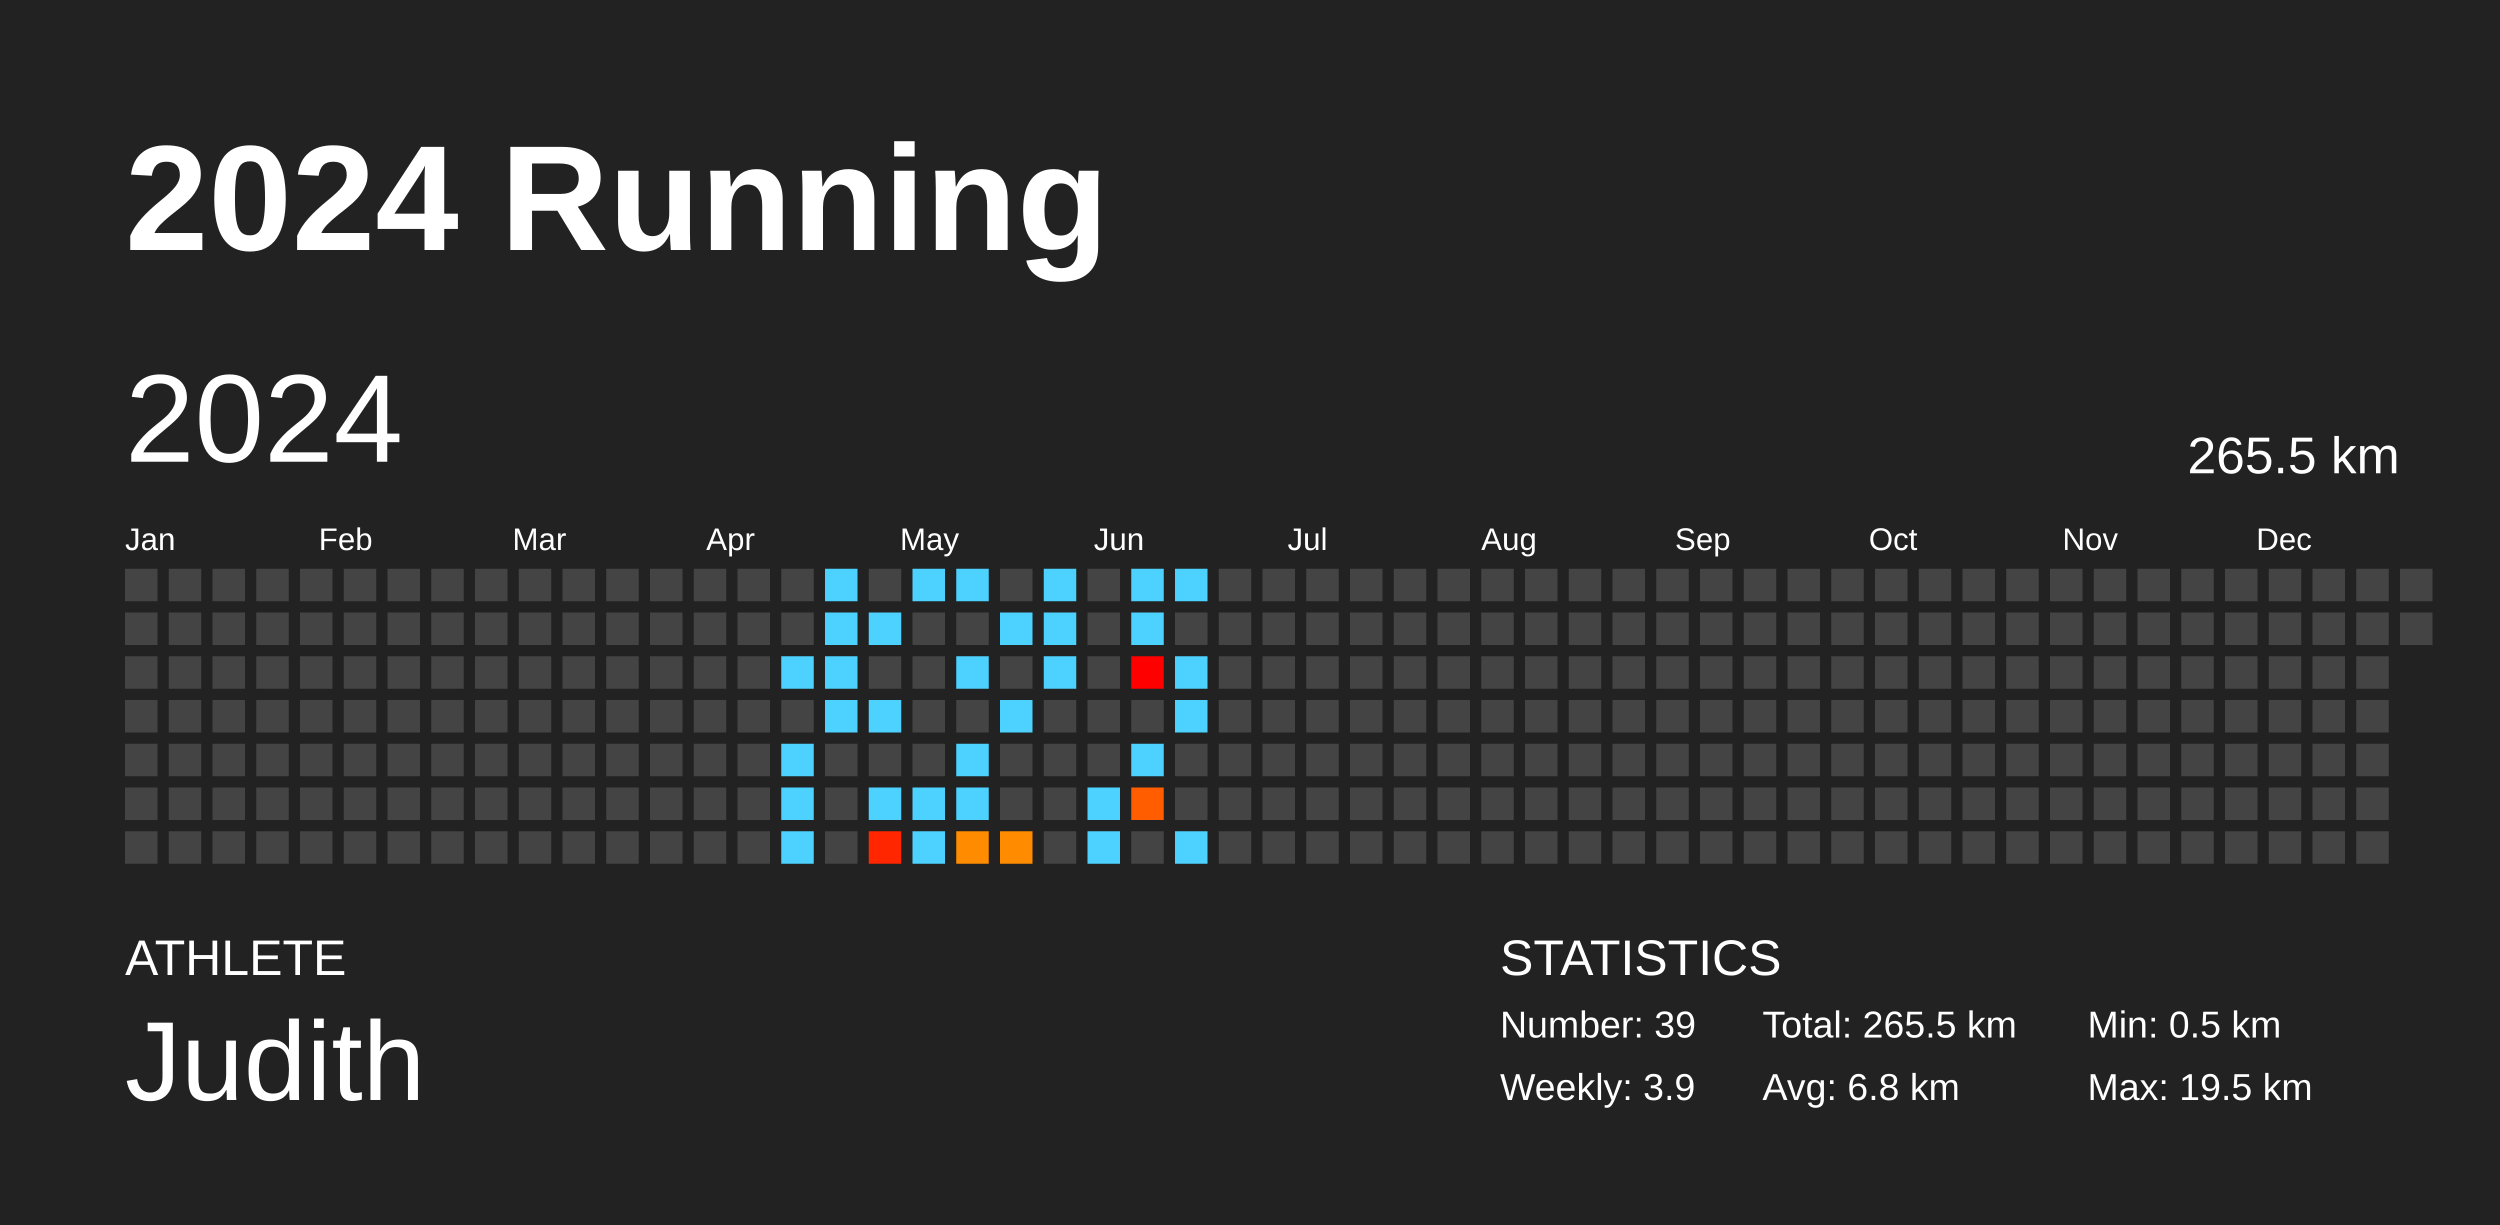
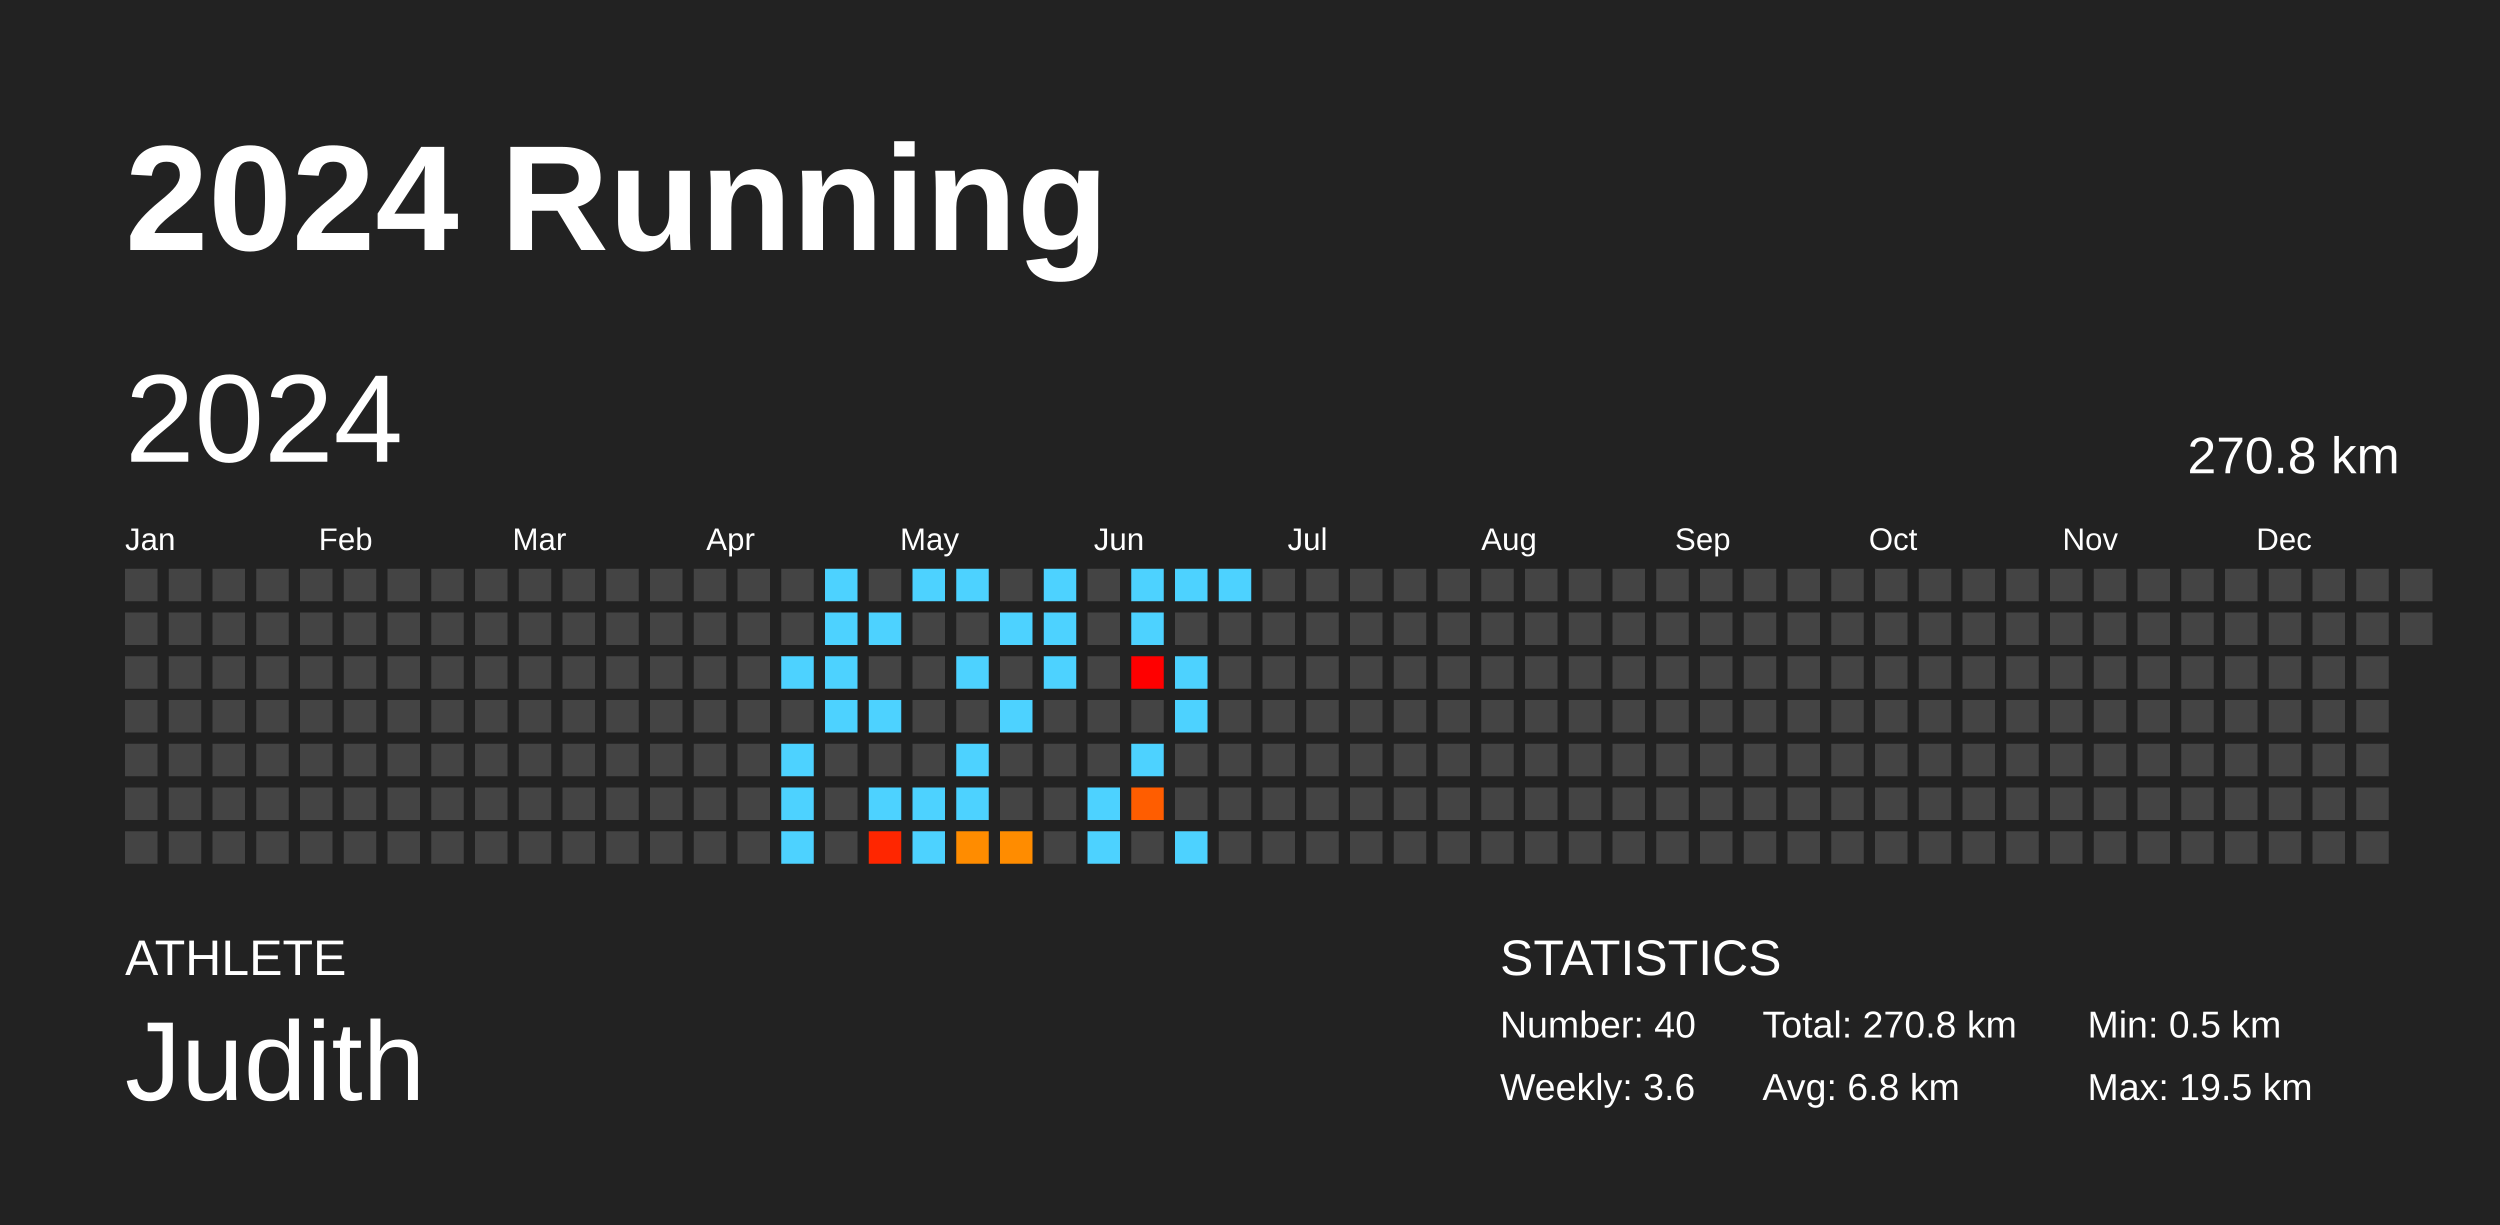
<svg xmlns="http://www.w3.org/2000/svg" baseProfile="full" height="98mm" version="1.1" viewBox="0,0,200,98" width="200mm">
  <defs />
  <rect fill="#222222" height="98" width="200" x="0" y="0" />
  <text fill="#FFFFFF" style="font-size:12px; font-family:Arial; font-weight:bold;" x="10" y="20">2024 Running</text>
  <text fill="#FFFFFF" style="font-size:4px; font-family:Arial" x="10" y="78">ATHLETE</text>
  <text fill="#FFFFFF" style="font-size:9px; font-family:Arial" x="10" y="88">Judith</text>
  <text fill="#FFFFFF" style="font-size:4px; font-family:Arial" x="120" y="78">STATISTICS</text>
-   <text fill="#FFFFFF" style="font-size:3px; font-family:Arial" x="120" y="83">Number: 39</text>
-   <text fill="#FFFFFF" style="font-size:3px; font-family:Arial" x="120" y="88">Weekly: 3.9</text>
-   <text fill="#FFFFFF" style="font-size:3px; font-family:Arial" x="141" y="83">Total: 265.5 km</text>
+   <text fill="#FFFFFF" style="font-size:3px; font-family:Arial" x="120" y="83">Number: 40</text>
+   <text fill="#FFFFFF" style="font-size:3px; font-family:Arial" x="120" y="88">Weekly: 3.6</text>
+   <text fill="#FFFFFF" style="font-size:3px; font-family:Arial" x="141" y="83">Total: 270.8 km</text>
  <text fill="#FFFFFF" style="font-size:3px; font-family:Arial" x="141" y="88">Avg: 6.8 km</text>
  <text fill="#FFFFFF" style="font-size:3px; font-family:Arial" x="167" y="83">Min: 0.5 km</text>
  <text fill="#FFFFFF" style="font-size:3px; font-family:Arial" x="167" y="88">Max: 19.5 km</text>
  <text dominant-baseline="hanging" fill="#FFFFFF" style="font-size:10.0px; font-family:Arial;" x="10" y="30">2024</text>
-   <text dominant-baseline="hanging" fill="#FFFFFF" style="font-size:4.125px; font-family:Arial;" x="175" y="35">265.5 km</text>
+   <text dominant-baseline="hanging" fill="#FFFFFF" style="font-size:4.125px; font-family:Arial;" x="175" y="35">270.8 km</text>
  <text fill="#FFFFFF" style="font-size:2.5px; font-family:Arial" x="10.0" y="44">Jan</text>
  <text fill="#FFFFFF" style="font-size:2.5px; font-family:Arial" x="25.5" y="44">Feb</text>
  <text fill="#FFFFFF" style="font-size:2.5px; font-family:Arial" x="41.0" y="44">Mar</text>
  <text fill="#FFFFFF" style="font-size:2.5px; font-family:Arial" x="56.5" y="44">Apr</text>
  <text fill="#FFFFFF" style="font-size:2.5px; font-family:Arial" x="72.0" y="44">May</text>
  <text fill="#FFFFFF" style="font-size:2.5px; font-family:Arial" x="87.5" y="44">Jun</text>
  <text fill="#FFFFFF" style="font-size:2.5px; font-family:Arial" x="103.0" y="44">Jul</text>
  <text fill="#FFFFFF" style="font-size:2.5px; font-family:Arial" x="118.5" y="44">Aug</text>
  <text fill="#FFFFFF" style="font-size:2.5px; font-family:Arial" x="134.0" y="44">Sep</text>
  <text fill="#FFFFFF" style="font-size:2.5px; font-family:Arial" x="149.5" y="44">Oct</text>
  <text fill="#FFFFFF" style="font-size:2.5px; font-family:Arial" x="165.0" y="44">Nov</text>
  <text fill="#FFFFFF" style="font-size:2.5px; font-family:Arial" x="180.5" y="44">Dec</text>
  <rect fill="#444444" height="2.6" width="2.6" x="10.0" y="45.5" />
  <rect fill="#444444" height="2.6" width="2.6" x="10.0" y="49.0" />
  <rect fill="#444444" height="2.6" width="2.6" x="10.0" y="52.5" />
  <rect fill="#444444" height="2.6" width="2.6" x="10.0" y="56.0" />
  <rect fill="#444444" height="2.6" width="2.6" x="10.0" y="59.5" />
  <rect fill="#444444" height="2.6" width="2.6" x="10.0" y="63.0" />
  <rect fill="#444444" height="2.6" width="2.6" x="10.0" y="66.5" />
  <rect fill="#444444" height="2.6" width="2.6" x="13.5" y="45.5" />
  <rect fill="#444444" height="2.6" width="2.6" x="13.5" y="49.0" />
  <rect fill="#444444" height="2.6" width="2.6" x="13.5" y="52.5" />
  <rect fill="#444444" height="2.6" width="2.6" x="13.5" y="56.0" />
  <rect fill="#444444" height="2.6" width="2.6" x="13.5" y="59.5" />
  <rect fill="#444444" height="2.6" width="2.6" x="13.5" y="63.0" />
  <rect fill="#444444" height="2.6" width="2.6" x="13.5" y="66.5" />
  <rect fill="#444444" height="2.6" width="2.6" x="17.0" y="45.5" />
  <rect fill="#444444" height="2.6" width="2.6" x="17.0" y="49.0" />
  <rect fill="#444444" height="2.6" width="2.6" x="17.0" y="52.5" />
  <rect fill="#444444" height="2.6" width="2.6" x="17.0" y="56.0" />
  <rect fill="#444444" height="2.6" width="2.6" x="17.0" y="59.5" />
  <rect fill="#444444" height="2.6" width="2.6" x="17.0" y="63.0" />
  <rect fill="#444444" height="2.6" width="2.6" x="17.0" y="66.5" />
  <rect fill="#444444" height="2.6" width="2.6" x="20.5" y="45.5" />
  <rect fill="#444444" height="2.6" width="2.6" x="20.5" y="49.0" />
  <rect fill="#444444" height="2.6" width="2.6" x="20.5" y="52.5" />
  <rect fill="#444444" height="2.6" width="2.6" x="20.5" y="56.0" />
  <rect fill="#444444" height="2.6" width="2.6" x="20.5" y="59.5" />
  <rect fill="#444444" height="2.6" width="2.6" x="20.5" y="63.0" />
  <rect fill="#444444" height="2.6" width="2.6" x="20.5" y="66.5" />
  <rect fill="#444444" height="2.6" width="2.6" x="24.0" y="45.5" />
  <rect fill="#444444" height="2.6" width="2.6" x="24.0" y="49.0" />
  <rect fill="#444444" height="2.6" width="2.6" x="24.0" y="52.5" />
  <rect fill="#444444" height="2.6" width="2.6" x="24.0" y="56.0" />
  <rect fill="#444444" height="2.6" width="2.6" x="24.0" y="59.5" />
  <rect fill="#444444" height="2.6" width="2.6" x="24.0" y="63.0" />
  <rect fill="#444444" height="2.6" width="2.6" x="24.0" y="66.5" />
  <rect fill="#444444" height="2.6" width="2.6" x="27.5" y="45.5" />
  <rect fill="#444444" height="2.6" width="2.6" x="27.5" y="49.0" />
  <rect fill="#444444" height="2.6" width="2.6" x="27.5" y="52.5" />
  <rect fill="#444444" height="2.6" width="2.6" x="27.5" y="56.0" />
  <rect fill="#444444" height="2.6" width="2.6" x="27.5" y="59.5" />
  <rect fill="#444444" height="2.6" width="2.6" x="27.5" y="63.0" />
  <rect fill="#444444" height="2.6" width="2.6" x="27.5" y="66.5" />
  <rect fill="#444444" height="2.6" width="2.6" x="31.0" y="45.5" />
  <rect fill="#444444" height="2.6" width="2.6" x="31.0" y="49.0" />
  <rect fill="#444444" height="2.6" width="2.6" x="31.0" y="52.5" />
  <rect fill="#444444" height="2.6" width="2.6" x="31.0" y="56.0" />
  <rect fill="#444444" height="2.6" width="2.6" x="31.0" y="59.5" />
  <rect fill="#444444" height="2.6" width="2.6" x="31.0" y="63.0" />
  <rect fill="#444444" height="2.6" width="2.6" x="31.0" y="66.5" />
  <rect fill="#444444" height="2.6" width="2.6" x="34.5" y="45.5" />
  <rect fill="#444444" height="2.6" width="2.6" x="34.5" y="49.0" />
  <rect fill="#444444" height="2.6" width="2.6" x="34.5" y="52.5" />
  <rect fill="#444444" height="2.6" width="2.6" x="34.5" y="56.0" />
  <rect fill="#444444" height="2.6" width="2.6" x="34.5" y="59.5" />
  <rect fill="#444444" height="2.6" width="2.6" x="34.5" y="63.0" />
  <rect fill="#444444" height="2.6" width="2.6" x="34.5" y="66.5" />
  <rect fill="#444444" height="2.6" width="2.6" x="38.0" y="45.5" />
  <rect fill="#444444" height="2.6" width="2.6" x="38.0" y="49.0" />
  <rect fill="#444444" height="2.6" width="2.6" x="38.0" y="52.5" />
  <rect fill="#444444" height="2.6" width="2.6" x="38.0" y="56.0" />
  <rect fill="#444444" height="2.6" width="2.6" x="38.0" y="59.5" />
  <rect fill="#444444" height="2.6" width="2.6" x="38.0" y="63.0" />
  <rect fill="#444444" height="2.6" width="2.6" x="38.0" y="66.5" />
  <rect fill="#444444" height="2.6" width="2.6" x="41.5" y="45.5" />
  <rect fill="#444444" height="2.6" width="2.6" x="41.5" y="49.0" />
  <rect fill="#444444" height="2.6" width="2.6" x="41.5" y="52.5" />
  <rect fill="#444444" height="2.6" width="2.6" x="41.5" y="56.0" />
  <rect fill="#444444" height="2.6" width="2.6" x="41.5" y="59.5" />
  <rect fill="#444444" height="2.6" width="2.6" x="41.5" y="63.0" />
  <rect fill="#444444" height="2.6" width="2.6" x="41.5" y="66.5" />
  <rect fill="#444444" height="2.6" width="2.6" x="45.0" y="45.5" />
  <rect fill="#444444" height="2.6" width="2.6" x="45.0" y="49.0" />
  <rect fill="#444444" height="2.6" width="2.6" x="45.0" y="52.5" />
  <rect fill="#444444" height="2.6" width="2.6" x="45.0" y="56.0" />
  <rect fill="#444444" height="2.6" width="2.6" x="45.0" y="59.5" />
  <rect fill="#444444" height="2.6" width="2.6" x="45.0" y="63.0" />
  <rect fill="#444444" height="2.6" width="2.6" x="45.0" y="66.5" />
  <rect fill="#444444" height="2.6" width="2.6" x="48.5" y="45.5" />
  <rect fill="#444444" height="2.6" width="2.6" x="48.5" y="49.0" />
  <rect fill="#444444" height="2.6" width="2.6" x="48.5" y="52.5" />
  <rect fill="#444444" height="2.6" width="2.6" x="48.5" y="56.0" />
  <rect fill="#444444" height="2.6" width="2.6" x="48.5" y="59.5" />
  <rect fill="#444444" height="2.6" width="2.6" x="48.5" y="63.0" />
  <rect fill="#444444" height="2.6" width="2.6" x="48.5" y="66.5" />
  <rect fill="#444444" height="2.6" width="2.6" x="52.0" y="45.5" />
  <rect fill="#444444" height="2.6" width="2.6" x="52.0" y="49.0" />
  <rect fill="#444444" height="2.6" width="2.6" x="52.0" y="52.5" />
  <rect fill="#444444" height="2.6" width="2.6" x="52.0" y="56.0" />
  <rect fill="#444444" height="2.6" width="2.6" x="52.0" y="59.5" />
  <rect fill="#444444" height="2.6" width="2.6" x="52.0" y="63.0" />
  <rect fill="#444444" height="2.6" width="2.6" x="52.0" y="66.5" />
  <rect fill="#444444" height="2.6" width="2.6" x="55.5" y="45.5" />
  <rect fill="#444444" height="2.6" width="2.6" x="55.5" y="49.0" />
  <rect fill="#444444" height="2.6" width="2.6" x="55.5" y="52.5" />
  <rect fill="#444444" height="2.6" width="2.6" x="55.5" y="56.0" />
  <rect fill="#444444" height="2.6" width="2.6" x="55.5" y="59.5" />
  <rect fill="#444444" height="2.6" width="2.6" x="55.5" y="63.0" />
  <rect fill="#444444" height="2.6" width="2.6" x="55.5" y="66.5" />
  <rect fill="#444444" height="2.6" width="2.6" x="59.0" y="45.5" />
  <rect fill="#444444" height="2.6" width="2.6" x="59.0" y="49.0" />
  <rect fill="#444444" height="2.6" width="2.6" x="59.0" y="52.5" />
  <rect fill="#444444" height="2.6" width="2.6" x="59.0" y="56.0" />
  <rect fill="#444444" height="2.6" width="2.6" x="59.0" y="59.5" />
  <rect fill="#444444" height="2.6" width="2.6" x="59.0" y="63.0" />
  <rect fill="#444444" height="2.6" width="2.6" x="59.0" y="66.5" />
  <rect fill="#444444" height="2.6" width="2.6" x="62.5" y="45.5" />
  <rect fill="#444444" height="2.6" width="2.6" x="62.5" y="49.0" />
  <rect fill="#4dd2ff" height="2.6" width="2.6" x="62.5" y="52.5" />
  <rect fill="#444444" height="2.6" width="2.6" x="62.5" y="56.0" />
  <rect fill="#4dd2ff" height="2.6" width="2.6" x="62.5" y="59.5" />
  <rect fill="#4dd2ff" height="2.6" width="2.6" x="62.5" y="63.0" />
  <rect fill="#4dd2ff" height="2.6" width="2.6" x="62.5" y="66.5" />
  <rect fill="#4dd2ff" height="2.6" width="2.6" x="66.0" y="45.5" />
  <rect fill="#4dd2ff" height="2.6" width="2.6" x="66.0" y="49.0" />
  <rect fill="#4dd2ff" height="2.6" width="2.6" x="66.0" y="52.5" />
  <rect fill="#4dd2ff" height="2.6" width="2.6" x="66.0" y="56.0" />
  <rect fill="#444444" height="2.6" width="2.6" x="66.0" y="59.5" />
  <rect fill="#444444" height="2.6" width="2.6" x="66.0" y="63.0" />
  <rect fill="#444444" height="2.6" width="2.6" x="66.0" y="66.5" />
  <rect fill="#444444" height="2.6" width="2.6" x="69.5" y="45.5" />
  <rect fill="#4dd2ff" height="2.6" width="2.6" x="69.5" y="49.0" />
  <rect fill="#444444" height="2.6" width="2.6" x="69.5" y="52.5" />
  <rect fill="#4dd2ff" height="2.6" width="2.6" x="69.5" y="56.0" />
  <rect fill="#444444" height="2.6" width="2.6" x="69.5" y="59.5" />
  <rect fill="#4dd2ff" height="2.6" width="2.6" x="69.5" y="63.0" />
  <rect fill="#ff2600" height="2.6" width="2.6" x="69.5" y="66.5" />
  <rect fill="#4dd2ff" height="2.6" width="2.6" x="73.0" y="45.5" />
  <rect fill="#444444" height="2.6" width="2.6" x="73.0" y="49.0" />
  <rect fill="#444444" height="2.6" width="2.6" x="73.0" y="52.5" />
  <rect fill="#444444" height="2.6" width="2.6" x="73.0" y="56.0" />
  <rect fill="#444444" height="2.6" width="2.6" x="73.0" y="59.5" />
  <rect fill="#4dd2ff" height="2.6" width="2.6" x="73.0" y="63.0" />
  <rect fill="#4dd2ff" height="2.6" width="2.6" x="73.0" y="66.5" />
  <rect fill="#4dd2ff" height="2.6" width="2.6" x="76.5" y="45.5" />
  <rect fill="#444444" height="2.6" width="2.6" x="76.5" y="49.0" />
  <rect fill="#4dd2ff" height="2.6" width="2.6" x="76.5" y="52.5" />
  <rect fill="#444444" height="2.6" width="2.6" x="76.5" y="56.0" />
  <rect fill="#4dd2ff" height="2.6" width="2.6" x="76.5" y="59.5" />
  <rect fill="#4dd2ff" height="2.6" width="2.6" x="76.5" y="63.0" />
  <rect fill="#ff8c00" height="2.6" width="2.6" x="76.5" y="66.5" />
  <rect fill="#444444" height="2.6" width="2.6" x="80.0" y="45.5" />
  <rect fill="#4dd2ff" height="2.6" width="2.6" x="80.0" y="49.0" />
  <rect fill="#444444" height="2.6" width="2.6" x="80.0" y="52.5" />
  <rect fill="#4dd2ff" height="2.6" width="2.6" x="80.0" y="56.0" />
  <rect fill="#444444" height="2.6" width="2.6" x="80.0" y="59.5" />
  <rect fill="#444444" height="2.6" width="2.6" x="80.0" y="63.0" />
  <rect fill="#ff8c00" height="2.6" width="2.6" x="80.0" y="66.5" />
  <rect fill="#4dd2ff" height="2.6" width="2.6" x="83.5" y="45.5" />
  <rect fill="#4dd2ff" height="2.6" width="2.6" x="83.5" y="49.0" />
  <rect fill="#4dd2ff" height="2.6" width="2.6" x="83.5" y="52.5" />
  <rect fill="#444444" height="2.6" width="2.6" x="83.5" y="56.0" />
  <rect fill="#444444" height="2.6" width="2.6" x="83.5" y="59.5" />
  <rect fill="#444444" height="2.6" width="2.6" x="83.5" y="63.0" />
  <rect fill="#444444" height="2.6" width="2.6" x="83.5" y="66.5" />
  <rect fill="#444444" height="2.6" width="2.6" x="87.0" y="45.5" />
  <rect fill="#444444" height="2.6" width="2.6" x="87.0" y="49.0" />
  <rect fill="#444444" height="2.6" width="2.6" x="87.0" y="52.5" />
  <rect fill="#444444" height="2.6" width="2.6" x="87.0" y="56.0" />
  <rect fill="#444444" height="2.6" width="2.6" x="87.0" y="59.5" />
  <rect fill="#4dd2ff" height="2.6" width="2.6" x="87.0" y="63.0" />
  <rect fill="#4dd2ff" height="2.6" width="2.6" x="87.0" y="66.5" />
  <rect fill="#4dd2ff" height="2.6" width="2.6" x="90.5" y="45.5" />
  <rect fill="#4dd2ff" height="2.6" width="2.6" x="90.5" y="49.0" />
  <rect fill="#ff0000" height="2.6" width="2.6" x="90.5" y="52.5" />
  <rect fill="#444444" height="2.6" width="2.6" x="90.5" y="56.0" />
  <rect fill="#4dd2ff" height="2.6" width="2.6" x="90.5" y="59.5" />
  <rect fill="#ff5d00" height="2.6" width="2.6" x="90.5" y="63.0" />
  <rect fill="#444444" height="2.6" width="2.6" x="90.5" y="66.5" />
  <rect fill="#4dd2ff" height="2.6" width="2.6" x="94.0" y="45.5" />
  <rect fill="#444444" height="2.6" width="2.6" x="94.0" y="49.0" />
  <rect fill="#4dd2ff" height="2.6" width="2.6" x="94.0" y="52.5" />
  <rect fill="#4dd2ff" height="2.6" width="2.6" x="94.0" y="56.0" />
  <rect fill="#444444" height="2.6" width="2.6" x="94.0" y="59.5" />
  <rect fill="#444444" height="2.6" width="2.6" x="94.0" y="63.0" />
  <rect fill="#4dd2ff" height="2.6" width="2.6" x="94.0" y="66.5" />
-   <rect fill="#444444" height="2.6" width="2.6" x="97.5" y="45.5" />
+   <rect fill="#4dd2ff" height="2.6" width="2.6" x="97.5" y="45.5" />
  <rect fill="#444444" height="2.6" width="2.6" x="97.5" y="49.0" />
  <rect fill="#444444" height="2.6" width="2.6" x="97.5" y="52.5" />
  <rect fill="#444444" height="2.6" width="2.6" x="97.5" y="56.0" />
  <rect fill="#444444" height="2.6" width="2.6" x="97.5" y="59.5" />
  <rect fill="#444444" height="2.6" width="2.6" x="97.5" y="63.0" />
  <rect fill="#444444" height="2.6" width="2.6" x="97.5" y="66.5" />
  <rect fill="#444444" height="2.6" width="2.6" x="101.0" y="45.5" />
  <rect fill="#444444" height="2.6" width="2.6" x="101.0" y="49.0" />
  <rect fill="#444444" height="2.6" width="2.6" x="101.0" y="52.5" />
  <rect fill="#444444" height="2.6" width="2.6" x="101.0" y="56.0" />
  <rect fill="#444444" height="2.6" width="2.6" x="101.0" y="59.5" />
  <rect fill="#444444" height="2.6" width="2.6" x="101.0" y="63.0" />
  <rect fill="#444444" height="2.6" width="2.6" x="101.0" y="66.5" />
  <rect fill="#444444" height="2.6" width="2.6" x="104.5" y="45.5" />
  <rect fill="#444444" height="2.6" width="2.6" x="104.5" y="49.0" />
  <rect fill="#444444" height="2.6" width="2.6" x="104.5" y="52.5" />
  <rect fill="#444444" height="2.6" width="2.6" x="104.5" y="56.0" />
  <rect fill="#444444" height="2.6" width="2.6" x="104.5" y="59.5" />
  <rect fill="#444444" height="2.6" width="2.6" x="104.5" y="63.0" />
  <rect fill="#444444" height="2.6" width="2.6" x="104.5" y="66.5" />
  <rect fill="#444444" height="2.6" width="2.6" x="108.0" y="45.5" />
  <rect fill="#444444" height="2.6" width="2.6" x="108.0" y="49.0" />
  <rect fill="#444444" height="2.6" width="2.6" x="108.0" y="52.5" />
  <rect fill="#444444" height="2.6" width="2.6" x="108.0" y="56.0" />
  <rect fill="#444444" height="2.6" width="2.6" x="108.0" y="59.5" />
  <rect fill="#444444" height="2.6" width="2.6" x="108.0" y="63.0" />
  <rect fill="#444444" height="2.6" width="2.6" x="108.0" y="66.5" />
  <rect fill="#444444" height="2.6" width="2.6" x="111.5" y="45.5" />
  <rect fill="#444444" height="2.6" width="2.6" x="111.5" y="49.0" />
  <rect fill="#444444" height="2.6" width="2.6" x="111.5" y="52.5" />
  <rect fill="#444444" height="2.6" width="2.6" x="111.5" y="56.0" />
  <rect fill="#444444" height="2.6" width="2.6" x="111.5" y="59.5" />
  <rect fill="#444444" height="2.6" width="2.6" x="111.5" y="63.0" />
  <rect fill="#444444" height="2.6" width="2.6" x="111.5" y="66.5" />
  <rect fill="#444444" height="2.6" width="2.6" x="115.0" y="45.5" />
  <rect fill="#444444" height="2.6" width="2.6" x="115.0" y="49.0" />
  <rect fill="#444444" height="2.6" width="2.6" x="115.0" y="52.5" />
  <rect fill="#444444" height="2.6" width="2.6" x="115.0" y="56.0" />
  <rect fill="#444444" height="2.6" width="2.6" x="115.0" y="59.5" />
  <rect fill="#444444" height="2.6" width="2.6" x="115.0" y="63.0" />
  <rect fill="#444444" height="2.6" width="2.6" x="115.0" y="66.5" />
  <rect fill="#444444" height="2.6" width="2.6" x="118.5" y="45.5" />
  <rect fill="#444444" height="2.6" width="2.6" x="118.5" y="49.0" />
  <rect fill="#444444" height="2.6" width="2.6" x="118.5" y="52.5" />
  <rect fill="#444444" height="2.6" width="2.6" x="118.5" y="56.0" />
  <rect fill="#444444" height="2.6" width="2.6" x="118.5" y="59.5" />
  <rect fill="#444444" height="2.6" width="2.6" x="118.5" y="63.0" />
  <rect fill="#444444" height="2.6" width="2.6" x="118.5" y="66.5" />
  <rect fill="#444444" height="2.6" width="2.6" x="122.0" y="45.5" />
  <rect fill="#444444" height="2.6" width="2.6" x="122.0" y="49.0" />
  <rect fill="#444444" height="2.6" width="2.6" x="122.0" y="52.5" />
  <rect fill="#444444" height="2.6" width="2.6" x="122.0" y="56.0" />
  <rect fill="#444444" height="2.6" width="2.6" x="122.0" y="59.5" />
  <rect fill="#444444" height="2.6" width="2.6" x="122.0" y="63.0" />
  <rect fill="#444444" height="2.6" width="2.6" x="122.0" y="66.5" />
  <rect fill="#444444" height="2.6" width="2.6" x="125.5" y="45.5" />
  <rect fill="#444444" height="2.6" width="2.6" x="125.5" y="49.0" />
  <rect fill="#444444" height="2.6" width="2.6" x="125.5" y="52.5" />
  <rect fill="#444444" height="2.6" width="2.6" x="125.5" y="56.0" />
  <rect fill="#444444" height="2.6" width="2.6" x="125.5" y="59.5" />
  <rect fill="#444444" height="2.6" width="2.6" x="125.5" y="63.0" />
  <rect fill="#444444" height="2.6" width="2.6" x="125.5" y="66.5" />
  <rect fill="#444444" height="2.6" width="2.6" x="129.0" y="45.5" />
  <rect fill="#444444" height="2.6" width="2.6" x="129.0" y="49.0" />
  <rect fill="#444444" height="2.6" width="2.6" x="129.0" y="52.5" />
  <rect fill="#444444" height="2.6" width="2.6" x="129.0" y="56.0" />
  <rect fill="#444444" height="2.6" width="2.6" x="129.0" y="59.5" />
  <rect fill="#444444" height="2.6" width="2.6" x="129.0" y="63.0" />
  <rect fill="#444444" height="2.6" width="2.6" x="129.0" y="66.5" />
  <rect fill="#444444" height="2.6" width="2.6" x="132.5" y="45.5" />
  <rect fill="#444444" height="2.6" width="2.6" x="132.5" y="49.0" />
  <rect fill="#444444" height="2.6" width="2.6" x="132.5" y="52.5" />
  <rect fill="#444444" height="2.6" width="2.6" x="132.5" y="56.0" />
  <rect fill="#444444" height="2.6" width="2.6" x="132.5" y="59.5" />
  <rect fill="#444444" height="2.6" width="2.6" x="132.5" y="63.0" />
  <rect fill="#444444" height="2.6" width="2.6" x="132.5" y="66.5" />
  <rect fill="#444444" height="2.6" width="2.6" x="136.0" y="45.5" />
  <rect fill="#444444" height="2.6" width="2.6" x="136.0" y="49.0" />
  <rect fill="#444444" height="2.6" width="2.6" x="136.0" y="52.5" />
  <rect fill="#444444" height="2.6" width="2.6" x="136.0" y="56.0" />
  <rect fill="#444444" height="2.6" width="2.6" x="136.0" y="59.5" />
  <rect fill="#444444" height="2.6" width="2.6" x="136.0" y="63.0" />
  <rect fill="#444444" height="2.6" width="2.6" x="136.0" y="66.5" />
  <rect fill="#444444" height="2.6" width="2.6" x="139.5" y="45.5" />
  <rect fill="#444444" height="2.6" width="2.6" x="139.5" y="49.0" />
  <rect fill="#444444" height="2.6" width="2.6" x="139.5" y="52.5" />
  <rect fill="#444444" height="2.6" width="2.6" x="139.5" y="56.0" />
  <rect fill="#444444" height="2.6" width="2.6" x="139.5" y="59.5" />
  <rect fill="#444444" height="2.6" width="2.6" x="139.5" y="63.0" />
  <rect fill="#444444" height="2.6" width="2.6" x="139.5" y="66.5" />
  <rect fill="#444444" height="2.6" width="2.6" x="143.0" y="45.5" />
  <rect fill="#444444" height="2.6" width="2.6" x="143.0" y="49.0" />
  <rect fill="#444444" height="2.6" width="2.6" x="143.0" y="52.5" />
  <rect fill="#444444" height="2.6" width="2.6" x="143.0" y="56.0" />
  <rect fill="#444444" height="2.6" width="2.6" x="143.0" y="59.5" />
  <rect fill="#444444" height="2.6" width="2.6" x="143.0" y="63.0" />
  <rect fill="#444444" height="2.6" width="2.6" x="143.0" y="66.5" />
  <rect fill="#444444" height="2.6" width="2.6" x="146.5" y="45.5" />
  <rect fill="#444444" height="2.6" width="2.6" x="146.5" y="49.0" />
  <rect fill="#444444" height="2.6" width="2.6" x="146.5" y="52.5" />
  <rect fill="#444444" height="2.6" width="2.6" x="146.5" y="56.0" />
  <rect fill="#444444" height="2.6" width="2.6" x="146.5" y="59.5" />
  <rect fill="#444444" height="2.6" width="2.6" x="146.5" y="63.0" />
  <rect fill="#444444" height="2.6" width="2.6" x="146.5" y="66.5" />
  <rect fill="#444444" height="2.6" width="2.6" x="150.0" y="45.5" />
  <rect fill="#444444" height="2.6" width="2.6" x="150.0" y="49.0" />
  <rect fill="#444444" height="2.6" width="2.6" x="150.0" y="52.5" />
  <rect fill="#444444" height="2.6" width="2.6" x="150.0" y="56.0" />
  <rect fill="#444444" height="2.6" width="2.6" x="150.0" y="59.5" />
  <rect fill="#444444" height="2.6" width="2.6" x="150.0" y="63.0" />
  <rect fill="#444444" height="2.6" width="2.6" x="150.0" y="66.5" />
  <rect fill="#444444" height="2.6" width="2.6" x="153.5" y="45.5" />
  <rect fill="#444444" height="2.6" width="2.6" x="153.5" y="49.0" />
  <rect fill="#444444" height="2.6" width="2.6" x="153.5" y="52.5" />
  <rect fill="#444444" height="2.6" width="2.6" x="153.5" y="56.0" />
  <rect fill="#444444" height="2.6" width="2.6" x="153.5" y="59.5" />
  <rect fill="#444444" height="2.6" width="2.6" x="153.5" y="63.0" />
  <rect fill="#444444" height="2.6" width="2.6" x="153.5" y="66.5" />
  <rect fill="#444444" height="2.6" width="2.6" x="157.0" y="45.5" />
  <rect fill="#444444" height="2.6" width="2.6" x="157.0" y="49.0" />
  <rect fill="#444444" height="2.6" width="2.6" x="157.0" y="52.5" />
  <rect fill="#444444" height="2.6" width="2.6" x="157.0" y="56.0" />
  <rect fill="#444444" height="2.6" width="2.6" x="157.0" y="59.5" />
  <rect fill="#444444" height="2.6" width="2.6" x="157.0" y="63.0" />
  <rect fill="#444444" height="2.6" width="2.6" x="157.0" y="66.5" />
  <rect fill="#444444" height="2.6" width="2.6" x="160.5" y="45.5" />
  <rect fill="#444444" height="2.6" width="2.6" x="160.5" y="49.0" />
  <rect fill="#444444" height="2.6" width="2.6" x="160.5" y="52.5" />
  <rect fill="#444444" height="2.6" width="2.6" x="160.5" y="56.0" />
  <rect fill="#444444" height="2.6" width="2.6" x="160.5" y="59.5" />
  <rect fill="#444444" height="2.6" width="2.6" x="160.5" y="63.0" />
  <rect fill="#444444" height="2.6" width="2.6" x="160.5" y="66.5" />
  <rect fill="#444444" height="2.6" width="2.6" x="164.0" y="45.5" />
  <rect fill="#444444" height="2.6" width="2.6" x="164.0" y="49.0" />
  <rect fill="#444444" height="2.6" width="2.6" x="164.0" y="52.5" />
  <rect fill="#444444" height="2.6" width="2.6" x="164.0" y="56.0" />
  <rect fill="#444444" height="2.6" width="2.6" x="164.0" y="59.5" />
  <rect fill="#444444" height="2.6" width="2.6" x="164.0" y="63.0" />
  <rect fill="#444444" height="2.6" width="2.6" x="164.0" y="66.5" />
  <rect fill="#444444" height="2.6" width="2.6" x="167.5" y="45.5" />
  <rect fill="#444444" height="2.6" width="2.6" x="167.5" y="49.0" />
  <rect fill="#444444" height="2.6" width="2.6" x="167.5" y="52.5" />
  <rect fill="#444444" height="2.6" width="2.6" x="167.5" y="56.0" />
  <rect fill="#444444" height="2.6" width="2.6" x="167.5" y="59.5" />
  <rect fill="#444444" height="2.6" width="2.6" x="167.5" y="63.0" />
  <rect fill="#444444" height="2.6" width="2.6" x="167.5" y="66.5" />
  <rect fill="#444444" height="2.6" width="2.6" x="171.0" y="45.5" />
  <rect fill="#444444" height="2.6" width="2.6" x="171.0" y="49.0" />
  <rect fill="#444444" height="2.6" width="2.6" x="171.0" y="52.5" />
  <rect fill="#444444" height="2.6" width="2.6" x="171.0" y="56.0" />
  <rect fill="#444444" height="2.6" width="2.6" x="171.0" y="59.5" />
  <rect fill="#444444" height="2.6" width="2.6" x="171.0" y="63.0" />
  <rect fill="#444444" height="2.6" width="2.6" x="171.0" y="66.5" />
  <rect fill="#444444" height="2.6" width="2.6" x="174.5" y="45.5" />
  <rect fill="#444444" height="2.6" width="2.6" x="174.5" y="49.0" />
  <rect fill="#444444" height="2.6" width="2.6" x="174.5" y="52.5" />
  <rect fill="#444444" height="2.6" width="2.6" x="174.5" y="56.0" />
  <rect fill="#444444" height="2.6" width="2.6" x="174.5" y="59.5" />
  <rect fill="#444444" height="2.6" width="2.6" x="174.5" y="63.0" />
  <rect fill="#444444" height="2.6" width="2.6" x="174.5" y="66.5" />
  <rect fill="#444444" height="2.6" width="2.6" x="178.0" y="45.5" />
  <rect fill="#444444" height="2.6" width="2.6" x="178.0" y="49.0" />
  <rect fill="#444444" height="2.6" width="2.6" x="178.0" y="52.5" />
  <rect fill="#444444" height="2.6" width="2.6" x="178.0" y="56.0" />
  <rect fill="#444444" height="2.6" width="2.6" x="178.0" y="59.5" />
  <rect fill="#444444" height="2.6" width="2.6" x="178.0" y="63.0" />
  <rect fill="#444444" height="2.6" width="2.6" x="178.0" y="66.5" />
  <rect fill="#444444" height="2.6" width="2.6" x="181.5" y="45.5" />
  <rect fill="#444444" height="2.6" width="2.6" x="181.5" y="49.0" />
  <rect fill="#444444" height="2.6" width="2.6" x="181.5" y="52.5" />
  <rect fill="#444444" height="2.6" width="2.6" x="181.5" y="56.0" />
  <rect fill="#444444" height="2.6" width="2.6" x="181.5" y="59.5" />
  <rect fill="#444444" height="2.6" width="2.6" x="181.5" y="63.0" />
  <rect fill="#444444" height="2.6" width="2.6" x="181.5" y="66.5" />
  <rect fill="#444444" height="2.6" width="2.6" x="185.0" y="45.5" />
  <rect fill="#444444" height="2.6" width="2.6" x="185.0" y="49.0" />
  <rect fill="#444444" height="2.6" width="2.6" x="185.0" y="52.5" />
  <rect fill="#444444" height="2.6" width="2.6" x="185.0" y="56.0" />
  <rect fill="#444444" height="2.6" width="2.6" x="185.0" y="59.5" />
  <rect fill="#444444" height="2.6" width="2.6" x="185.0" y="63.0" />
  <rect fill="#444444" height="2.6" width="2.6" x="185.0" y="66.5" />
  <rect fill="#444444" height="2.6" width="2.6" x="188.5" y="45.5" />
  <rect fill="#444444" height="2.6" width="2.6" x="188.5" y="49.0" />
  <rect fill="#444444" height="2.6" width="2.6" x="188.5" y="52.5" />
  <rect fill="#444444" height="2.6" width="2.6" x="188.5" y="56.0" />
  <rect fill="#444444" height="2.6" width="2.6" x="188.5" y="59.5" />
  <rect fill="#444444" height="2.6" width="2.6" x="188.5" y="63.0" />
  <rect fill="#444444" height="2.6" width="2.6" x="188.5" y="66.5" />
  <rect fill="#444444" height="2.6" width="2.6" x="192.0" y="45.5" />
  <rect fill="#444444" height="2.6" width="2.6" x="192.0" y="49.0" />
</svg>
